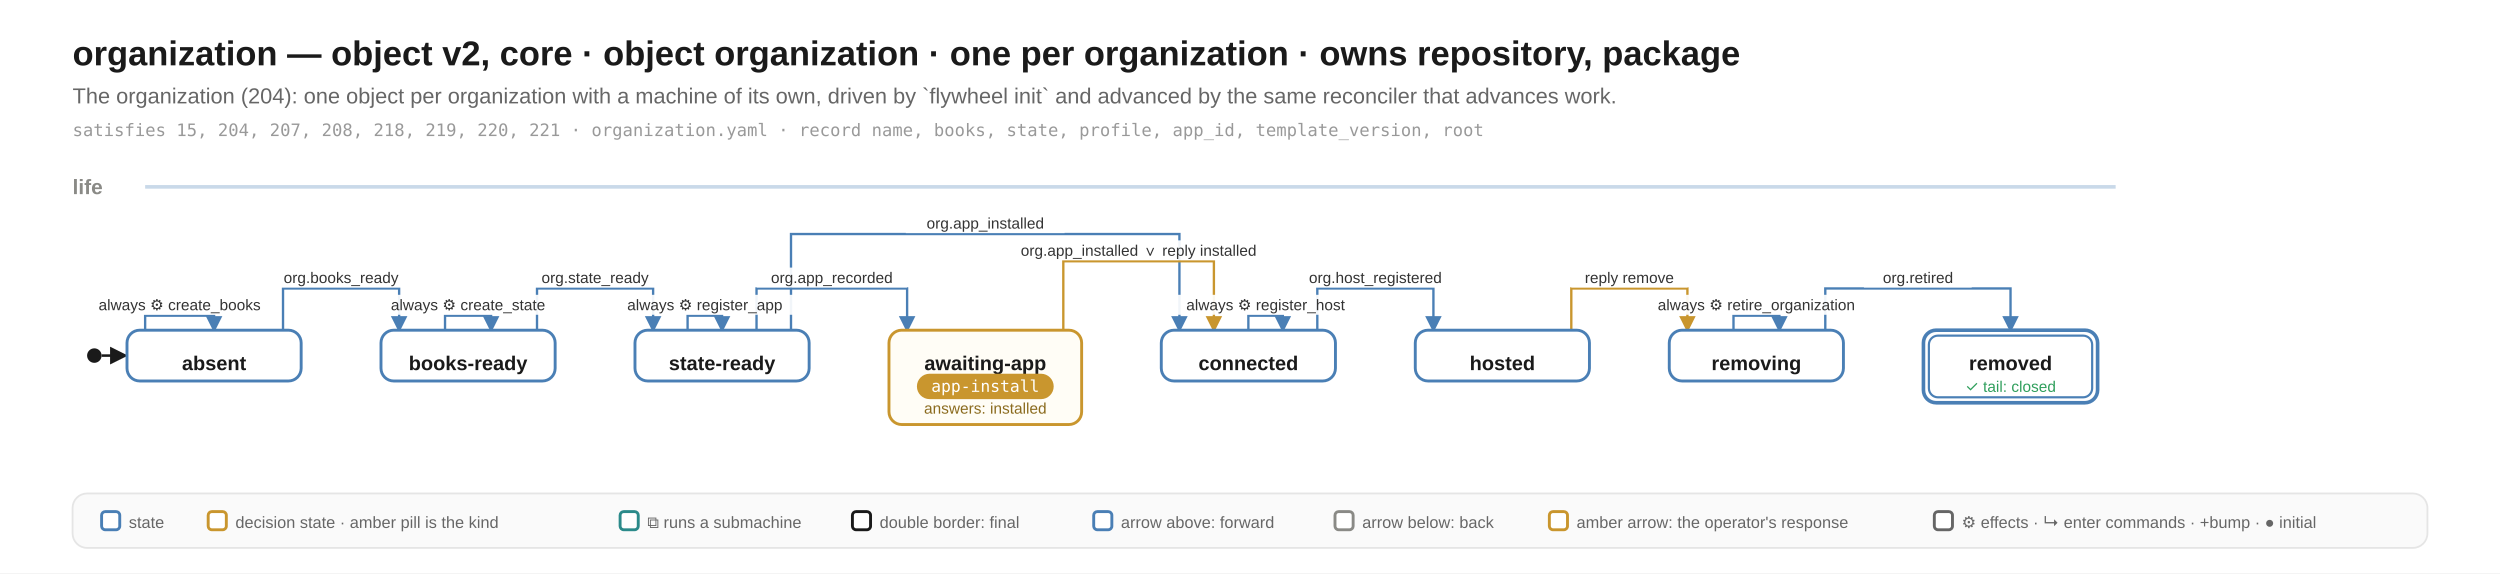
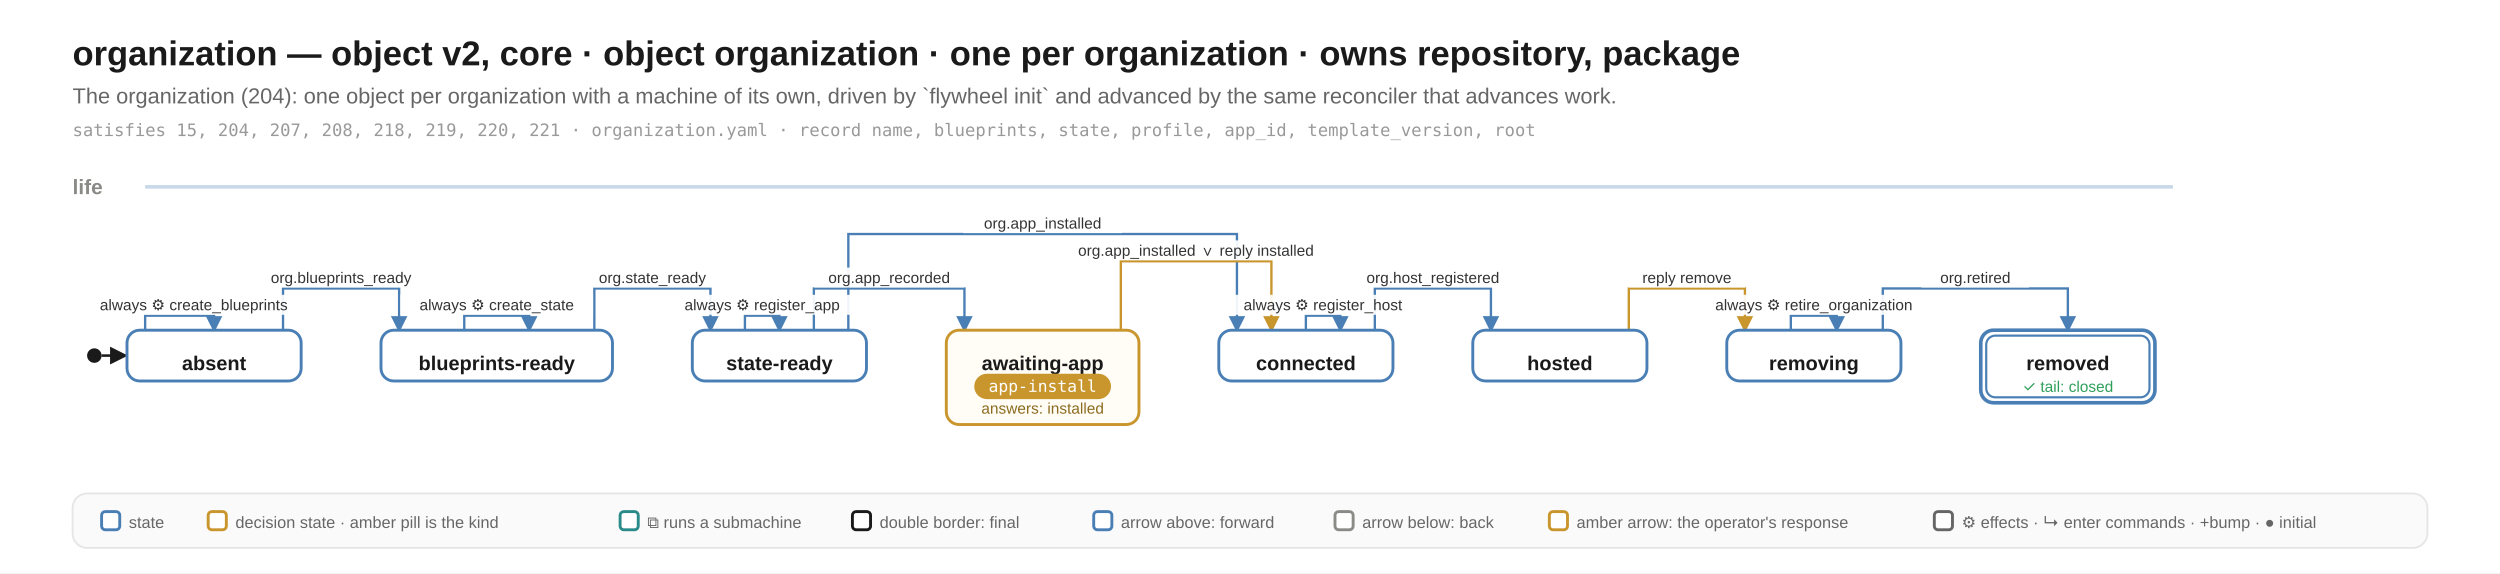
<svg xmlns="http://www.w3.org/2000/svg" width="1378" height="316" viewBox="0 0 1378 316" font-family="-apple-system, 'Helvetica Neue', Arial, sans-serif">
  <defs>
    <marker id="mB" viewBox="0 0 10 10" refX="8.5" refY="5" markerWidth="7" markerHeight="7" orient="auto-start-reverse">
      <path d="M0 0L10 5L0 10z" fill="#4a7fb5" />
    </marker>
    <marker id="mT" viewBox="0 0 10 10" refX="8.5" refY="5" markerWidth="7" markerHeight="7" orient="auto-start-reverse">
      <path d="M0 0L10 5L0 10z" fill="#2b8a8a" />
    </marker>
    <marker id="mG" viewBox="0 0 10 10" refX="8.5" refY="5" markerWidth="7" markerHeight="7" orient="auto-start-reverse">
      <path d="M0 0L10 5L0 10z" fill="#8a8a86" />
    </marker>
    <marker id="mA" viewBox="0 0 10 10" refX="8.5" refY="5" markerWidth="7" markerHeight="7" orient="auto-start-reverse">
      <path d="M0 0L10 5L0 10z" fill="#c9962e" />
    </marker>
    <marker id="mI" viewBox="0 0 10 10" refX="8.5" refY="5" markerWidth="7" markerHeight="7" orient="auto-start-reverse">
      <path d="M0 0L10 5L0 10z" fill="#1a1a1a" />
    </marker>
  </defs>
  <rect width="1378" height="316" fill="#fff" />
  <text x="40" y="36" font-size="19" font-weight="700" fill="#1a1a1a">organization — object v2, core · object organization · one per organization · owns repository, package</text>
  <text x="40" y="57" font-size="12" fill="#666">The organization (204): one object per organization with a machine of its own, driven by `flywheel init` and advanced by the same reconciler that advances work.</text>
-   <text x="40" y="75" font-size="9.5" font-family="monospace" fill="#999">satisfies 15, 204, 207, 208, 218, 219, 220, 221 · organization.yaml · record name, books, state, profile, app_id, template_version, root</text>
+   <text x="40" y="75" font-size="9.5" font-family="monospace" fill="#999">satisfies 15, 204, 207, 208, 218, 219, 220, 221 · organization.yaml · record name, blueprints, state, profile, app_id, template_version, root</text>
  <text x="40" y="107" font-size="11.5" font-weight="700" fill="#8a8a86">life</text>
-   <line x1="80" y1="103" x2="1166.15" y2="103" stroke="#4a7fb5" stroke-width="2" opacity="0.3" />
+   <line x1="80" y1="103" x2="1197.75" y2="103" stroke="#4a7fb5" stroke-width="2" opacity="0.3" />
  <circle cx="52.0" cy="196.0" r="4" fill="#1a1a1a" />
  <line x1="56.0" y1="196.0" x2="69.0" y2="196.0" stroke="#1a1a1a" stroke-width="1.4" marker-end="url(#mI)" />
  <path d="M156.0,182.0 V159.0 H220.0 V182.0" fill="none" stroke="#4a7fb5" stroke-width="1.3" marker-end="url(#mB)" />
  <path d="M80.0,182.0 V174.0 H118.0 V182.0" fill="none" stroke="#4a7fb5" stroke-width="1.3" marker-end="url(#mB)" />
-   <path d="M296.0,182.0 V159.0 H360.0 V182.0" fill="none" stroke="#4a7fb5" stroke-width="1.3" marker-end="url(#mB)" />
-   <path d="M245.3,182.0 V174.0 H270.7 V182.0" fill="none" stroke="#4a7fb5" stroke-width="1.3" marker-end="url(#mB)" />
-   <path d="M436.0,182.0 V129.0 H650.1 V182.0" fill="none" stroke="#4a7fb5" stroke-width="1.3" marker-end="url(#mB)" />
-   <path d="M417.0,182.0 V159.0 H500.0 V182.0" fill="none" stroke="#4a7fb5" stroke-width="1.3" marker-end="url(#mB)" />
-   <path d="M379.0,182.0 V174.0 H398.0 V182.0" fill="none" stroke="#4a7fb5" stroke-width="1.3" marker-end="url(#mB)" />
-   <path d="M586.1,182.0 V144.0 H669.1 V182.0" fill="none" stroke="#c9962e" stroke-width="1.3" marker-end="url(#mA)" />
-   <path d="M726.1,182.0 V159.0 H790.1 V182.0" fill="none" stroke="#4a7fb5" stroke-width="1.3" marker-end="url(#mB)" />
-   <path d="M688.1,182.0 V174.0 H707.1 V182.0" fill="none" stroke="#4a7fb5" stroke-width="1.3" marker-end="url(#mB)" />
-   <path d="M866.1,182.0 V159.0 H930.1 V182.0" fill="none" stroke="#c9962e" stroke-width="1.3" marker-end="url(#mA)" />
-   <path d="M1006.1,182.0 V159.0 H1108.2 V182.0" fill="none" stroke="#4a7fb5" stroke-width="1.3" marker-end="url(#mB)" />
-   <path d="M955.5,182.0 V174.0 H980.8 V182.0" fill="none" stroke="#4a7fb5" stroke-width="1.3" marker-end="url(#mB)" />
+   <path d="M327.6,182.0 V159.0 H391.6 V182.0" fill="none" stroke="#4a7fb5" stroke-width="1.3" marker-end="url(#mB)" />
+   <path d="M255.9,182.0 V174.0 H291.7 V182.0" fill="none" stroke="#4a7fb5" stroke-width="1.3" marker-end="url(#mB)" />
+   <path d="M467.6,182.0 V129.0 H681.8 V182.0" fill="none" stroke="#4a7fb5" stroke-width="1.3" marker-end="url(#mB)" />
+   <path d="M448.6,182.0 V159.0 H531.6 V182.0" fill="none" stroke="#4a7fb5" stroke-width="1.3" marker-end="url(#mB)" />
+   <path d="M410.6,182.0 V174.0 H429.6 V182.0" fill="none" stroke="#4a7fb5" stroke-width="1.3" marker-end="url(#mB)" />
+   <path d="M617.8,182.0 V144.0 H700.8 V182.0" fill="none" stroke="#c9962e" stroke-width="1.3" marker-end="url(#mA)" />
+   <path d="M757.8,182.0 V159.0 H821.8 V182.0" fill="none" stroke="#4a7fb5" stroke-width="1.3" marker-end="url(#mB)" />
+   <path d="M719.8,182.0 V174.0 H738.8 V182.0" fill="none" stroke="#4a7fb5" stroke-width="1.3" marker-end="url(#mB)" />
+   <path d="M897.8,182.0 V159.0 H961.8 V182.0" fill="none" stroke="#c9962e" stroke-width="1.3" marker-end="url(#mA)" />
+   <path d="M1037.8,182.0 V159.0 H1139.8 V182.0" fill="none" stroke="#4a7fb5" stroke-width="1.3" marker-end="url(#mB)" />
+   <path d="M987.1,182.0 V174.0 H1012.4 V182.0" fill="none" stroke="#4a7fb5" stroke-width="1.3" marker-end="url(#mB)" />
  <rect x="70.0" y="182.0" width="96.0" height="28.0" rx="7" fill="#fff" stroke="#4a7fb5" stroke-width="1.6" />
  <text x="118.0" y="204.0" font-size="11" fill="#1a1a1a" text-anchor="middle" font-weight="700">absent</text>
-   <rect x="210.0" y="182.0" width="96.0" height="28.0" rx="7" fill="#fff" stroke="#4a7fb5" stroke-width="1.6" />
-   <text x="258.0" y="204.0" font-size="11" fill="#1a1a1a" text-anchor="middle" font-weight="700">books-ready</text>
-   <rect x="350.0" y="182.0" width="96.0" height="28.0" rx="7" fill="#fff" stroke="#4a7fb5" stroke-width="1.6" />
-   <text x="398.0" y="204.0" font-size="11" fill="#1a1a1a" text-anchor="middle" font-weight="700">state-ready</text>
-   <rect x="490.0" y="182.0" width="106.2" height="52.0" rx="7" fill="#fffdf6" stroke="#c9962e" stroke-width="1.6" />
-   <text x="543.1" y="204.0" font-size="11" fill="#1a1a1a" text-anchor="middle" font-weight="700">awaiting-app</text>
-   <rect x="505.4" y="206.0" width="75.4" height="14" rx="7" fill="#c9962e" />
-   <text x="543.1" y="216.0" font-size="9" font-family="monospace" fill="#fff" text-anchor="middle">app-install</text>
-   <text x="543.1" y="228.0" font-size="8.5" fill="#8a6a1d" text-anchor="middle">answers: installed</text>
-   <rect x="640.1" y="182.0" width="96.0" height="28.0" rx="7" fill="#fff" stroke="#4a7fb5" stroke-width="1.6" />
-   <text x="688.1" y="204.0" font-size="11" fill="#1a1a1a" text-anchor="middle" font-weight="700">connected</text>
-   <rect x="780.1" y="182.0" width="96.0" height="28.0" rx="7" fill="#fff" stroke="#4a7fb5" stroke-width="1.6" />
-   <text x="828.1" y="204.0" font-size="11" fill="#1a1a1a" text-anchor="middle" font-weight="700">hosted</text>
-   <rect x="920.1" y="182.0" width="96.0" height="28.0" rx="7" fill="#fff" stroke="#4a7fb5" stroke-width="1.6" />
-   <text x="968.1" y="204.0" font-size="11" fill="#1a1a1a" text-anchor="middle" font-weight="700">removing</text>
-   <rect x="1060.2" y="182.0" width="96.0" height="40.0" rx="7" fill="#fff" stroke="#4a7fb5" stroke-width="2" />
-   <rect x="1063.2" y="185.0" width="90.0" height="34.0" rx="5" fill="none" stroke="#4a7fb5" stroke-width="1.2" />
-   <text x="1108.2" y="204.0" font-size="11" fill="#1a1a1a" text-anchor="middle" font-weight="700">removed</text>
-   <text x="1108.2" y="216.0" font-size="8.5" fill="#2e9e5b" text-anchor="middle">✓ tail: closed</text>
-   <rect x="148.9" y="147.5" width="78.1" height="11" fill="#fff" opacity="0.92" />
-   <text x="188.0" y="156.0" font-size="8.5" fill="#333" text-anchor="middle">org.books_ready</text>
-   <rect x="45.9" y="162.5" width="106.2" height="11" fill="#fff" opacity="0.92" />
-   <text x="99.0" y="171.0" font-size="8.5" fill="#333" text-anchor="middle">always ⚙ create_books</text>
-   <rect x="288.9" y="147.5" width="78.1" height="11" fill="#fff" opacity="0.92" />
-   <text x="328.0" y="156.0" font-size="8.5" fill="#333" text-anchor="middle">org.state_ready</text>
-   <rect x="204.9" y="162.5" width="106.2" height="11" fill="#fff" opacity="0.92" />
-   <text x="258.0" y="171.0" font-size="8.5" fill="#333" text-anchor="middle">always ⚙ create_state</text>
-   <rect x="499.3" y="117.5" width="87.5" height="11" fill="#fff" opacity="0.92" />
-   <text x="543.1" y="126.0" font-size="8.5" fill="#333" text-anchor="middle">org.app_installed</text>
-   <rect x="417.1" y="147.5" width="82.8" height="11" fill="#fff" opacity="0.92" />
-   <text x="458.5" y="156.0" font-size="8.5" fill="#333" text-anchor="middle">org.app_recorded</text>
-   <rect x="335.4" y="162.5" width="106.2" height="11" fill="#fff" opacity="0.92" />
-   <text x="388.5" y="171.0" font-size="8.5" fill="#333" text-anchor="middle">always ⚙ register_app</text>
-   <rect x="541.8" y="132.5" width="171.6" height="11" fill="#fff" opacity="0.92" />
-   <text x="627.6" y="141.0" font-size="8.5" fill="#333" text-anchor="middle">org.app_installed ∨ reply installed</text>
-   <rect x="709.7" y="147.5" width="96.8" height="11" fill="#fff" opacity="0.92" />
-   <text x="758.1" y="156.0" font-size="8.5" fill="#333" text-anchor="middle">org.host_registered</text>
-   <rect x="642.2" y="162.5" width="110.9" height="11" fill="#fff" opacity="0.92" />
-   <text x="697.6" y="171.0" font-size="8.5" fill="#333" text-anchor="middle">always ⚙ register_host</text>
-   <rect x="866.1" y="147.5" width="64.1" height="11" fill="#fff" opacity="0.92" />
-   <text x="898.1" y="156.0" font-size="8.5" fill="#333" text-anchor="middle">reply remove</text>
-   <rect x="1027.4" y="147.5" width="59.4" height="11" fill="#fff" opacity="0.92" />
-   <text x="1057.2" y="156.0" font-size="8.5" fill="#333" text-anchor="middle">org.retired</text>
-   <rect x="898.7" y="162.5" width="138.9" height="11" fill="#fff" opacity="0.92" />
-   <text x="968.1" y="171.0" font-size="8.5" fill="#333" text-anchor="middle">always ⚙ retire_organization</text>
+   <rect x="210.0" y="182.0" width="127.6" height="28.0" rx="7" fill="#fff" stroke="#4a7fb5" stroke-width="1.6" />
+   <text x="273.8" y="204.0" font-size="11" fill="#1a1a1a" text-anchor="middle" font-weight="700">blueprints-ready</text>
+   <rect x="381.6" y="182.0" width="96.0" height="28.0" rx="7" fill="#fff" stroke="#4a7fb5" stroke-width="1.6" />
+   <text x="429.6" y="204.0" font-size="11" fill="#1a1a1a" text-anchor="middle" font-weight="700">state-ready</text>
+   <rect x="521.6" y="182.0" width="106.2" height="52.0" rx="7" fill="#fffdf6" stroke="#c9962e" stroke-width="1.6" />
+   <text x="574.7" y="204.0" font-size="11" fill="#1a1a1a" text-anchor="middle" font-weight="700">awaiting-app</text>
+   <rect x="537.0" y="206.0" width="75.4" height="14" rx="7" fill="#c9962e" />
+   <text x="574.7" y="216.0" font-size="9" font-family="monospace" fill="#fff" text-anchor="middle">app-install</text>
+   <text x="574.7" y="228.0" font-size="8.5" fill="#8a6a1d" text-anchor="middle">answers: installed</text>
+   <rect x="671.8" y="182.0" width="96.0" height="28.0" rx="7" fill="#fff" stroke="#4a7fb5" stroke-width="1.6" />
+   <text x="719.8" y="204.0" font-size="11" fill="#1a1a1a" text-anchor="middle" font-weight="700">connected</text>
+   <rect x="811.8" y="182.0" width="96.0" height="28.0" rx="7" fill="#fff" stroke="#4a7fb5" stroke-width="1.6" />
+   <text x="859.8" y="204.0" font-size="11" fill="#1a1a1a" text-anchor="middle" font-weight="700">hosted</text>
+   <rect x="951.8" y="182.0" width="96.0" height="28.0" rx="7" fill="#fff" stroke="#4a7fb5" stroke-width="1.6" />
+   <text x="999.8" y="204.0" font-size="11" fill="#1a1a1a" text-anchor="middle" font-weight="700">removing</text>
+   <rect x="1091.8" y="182.0" width="96.0" height="40.0" rx="7" fill="#fff" stroke="#4a7fb5" stroke-width="2" />
+   <rect x="1094.8" y="185.0" width="90.0" height="34.0" rx="5" fill="none" stroke="#4a7fb5" stroke-width="1.2" />
+   <text x="1139.8" y="204.0" font-size="11" fill="#1a1a1a" text-anchor="middle" font-weight="700">removed</text>
+   <text x="1139.8" y="216.0" font-size="8.5" fill="#2e9e5b" text-anchor="middle">✓ tail: closed</text>
+   <rect x="137.2" y="147.5" width="101.5" height="11" fill="#fff" opacity="0.92" />
+   <text x="188.0" y="156.0" font-size="8.5" fill="#333" text-anchor="middle">org.blueprints_ready</text>
+   <rect x="42.0" y="162.5" width="129.6" height="11" fill="#fff" opacity="0.92" />
+   <text x="106.8" y="171.0" font-size="8.5" fill="#333" text-anchor="middle">always ⚙ create_blueprints</text>
+   <rect x="320.5" y="147.5" width="78.1" height="11" fill="#fff" opacity="0.92" />
+   <text x="359.6" y="156.0" font-size="8.5" fill="#333" text-anchor="middle">org.state_ready</text>
+   <rect x="220.7" y="162.5" width="106.2" height="11" fill="#fff" opacity="0.92" />
+   <text x="273.8" y="171.0" font-size="8.5" fill="#333" text-anchor="middle">always ⚙ create_state</text>
+   <rect x="530.9" y="117.5" width="87.5" height="11" fill="#fff" opacity="0.92" />
+   <text x="574.7" y="126.0" font-size="8.5" fill="#333" text-anchor="middle">org.app_installed</text>
+   <rect x="448.7" y="147.5" width="82.8" height="11" fill="#fff" opacity="0.92" />
+   <text x="490.1" y="156.0" font-size="8.5" fill="#333" text-anchor="middle">org.app_recorded</text>
+   <rect x="367.0" y="162.5" width="106.2" height="11" fill="#fff" opacity="0.92" />
+   <text x="420.1" y="171.0" font-size="8.5" fill="#333" text-anchor="middle">always ⚙ register_app</text>
+   <rect x="573.4" y="132.5" width="171.6" height="11" fill="#fff" opacity="0.92" />
+   <text x="659.2" y="141.0" font-size="8.5" fill="#333" text-anchor="middle">org.app_installed ∨ reply installed</text>
+   <rect x="741.3" y="147.5" width="96.8" height="11" fill="#fff" opacity="0.92" />
+   <text x="789.8" y="156.0" font-size="8.5" fill="#333" text-anchor="middle">org.host_registered</text>
+   <rect x="673.8" y="162.5" width="110.9" height="11" fill="#fff" opacity="0.92" />
+   <text x="729.2" y="171.0" font-size="8.5" fill="#333" text-anchor="middle">always ⚙ register_host</text>
+   <rect x="897.7" y="147.5" width="64.1" height="11" fill="#fff" opacity="0.92" />
+   <text x="929.8" y="156.0" font-size="8.5" fill="#333" text-anchor="middle">reply remove</text>
+   <rect x="1059.0" y="147.5" width="59.4" height="11" fill="#fff" opacity="0.92" />
+   <text x="1088.8" y="156.0" font-size="8.5" fill="#333" text-anchor="middle">org.retired</text>
+   <rect x="930.3" y="162.5" width="138.9" height="11" fill="#fff" opacity="0.92" />
+   <text x="999.8" y="171.0" font-size="8.5" fill="#333" text-anchor="middle">always ⚙ retire_organization</text>
  <rect x="40" y="272" width="1298" height="30" rx="8" fill="#fafafa" stroke="#e5e5e5" />
  <rect x="56" y="282" width="10" height="10" rx="2" fill="#fff" stroke="#4a7fb5" stroke-width="1.6" />
  <text x="71" y="291" font-size="9" fill="#666">state</text>
  <rect x="114.75" y="282" width="10" height="10" rx="2" fill="#fff" stroke="#c9962e" stroke-width="1.6" />
  <text x="129.75" y="291" font-size="9" fill="#666">decision state · amber pill is the kind</text>
  <rect x="341.8" y="282" width="10" height="10" rx="2" fill="#fff" stroke="#2b8a8a" stroke-width="1.6" />
  <text x="356.8" y="291" font-size="9" fill="#666">⧉ runs a submachine</text>
  <rect x="469.85" y="282" width="10" height="10" rx="2" fill="#fff" stroke="#1a1a1a" stroke-width="1.6" />
  <text x="484.85" y="291" font-size="9" fill="#666">double border: final</text>
  <rect x="602.85" y="282" width="10" height="10" rx="2" fill="#fff" stroke="#4a7fb5" stroke-width="1.6" />
  <text x="617.85" y="291" font-size="9" fill="#666">arrow above: forward</text>
  <rect x="735.85" y="282" width="10" height="10" rx="2" fill="#fff" stroke="#8a8a86" stroke-width="1.6" />
  <text x="750.85" y="291" font-size="9" fill="#666">arrow below: back</text>
  <rect x="854.0" y="282" width="10" height="10" rx="2" fill="#fff" stroke="#c9962e" stroke-width="1.6" />
  <text x="869.0" y="291" font-size="9" fill="#666">amber arrow: the operator's response</text>
  <rect x="1066.2" y="282" width="10" height="10" rx="2" fill="#fff" stroke="#666" stroke-width="1.6" />
  <text x="1081.2" y="291" font-size="9" fill="#666">⚙ effects · ↳ enter commands · +bump · ● initial</text>
</svg>
